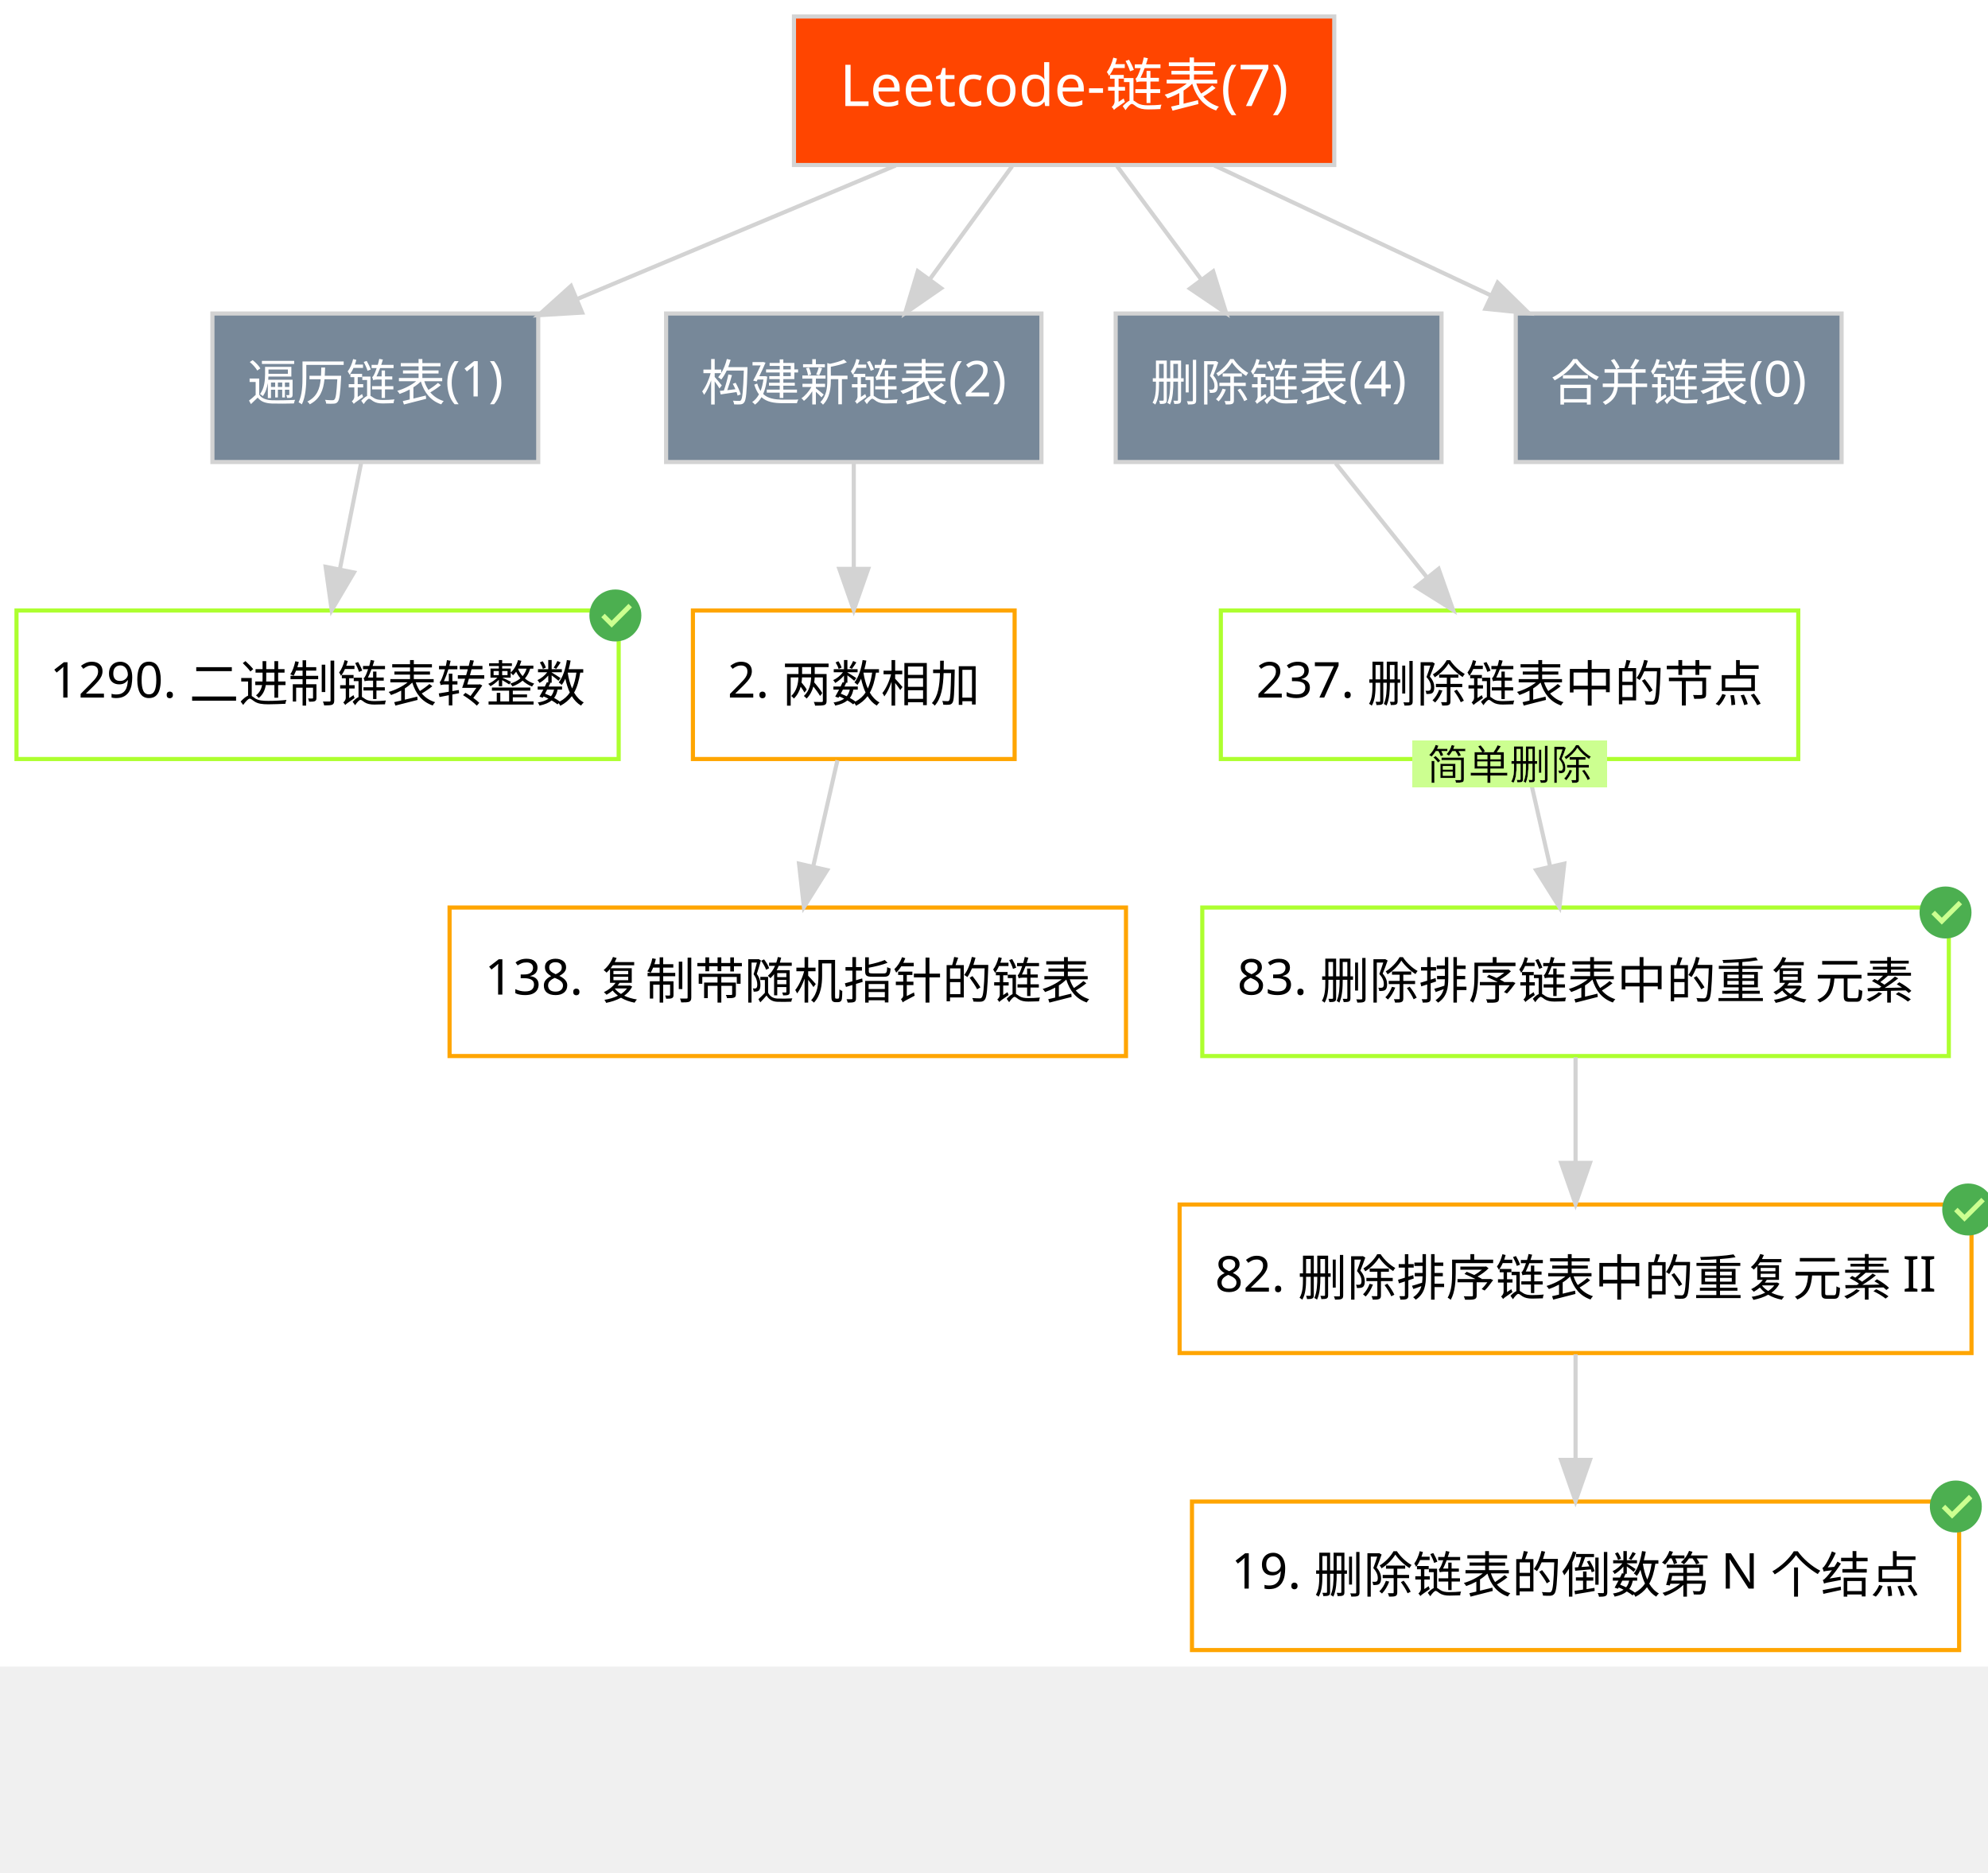
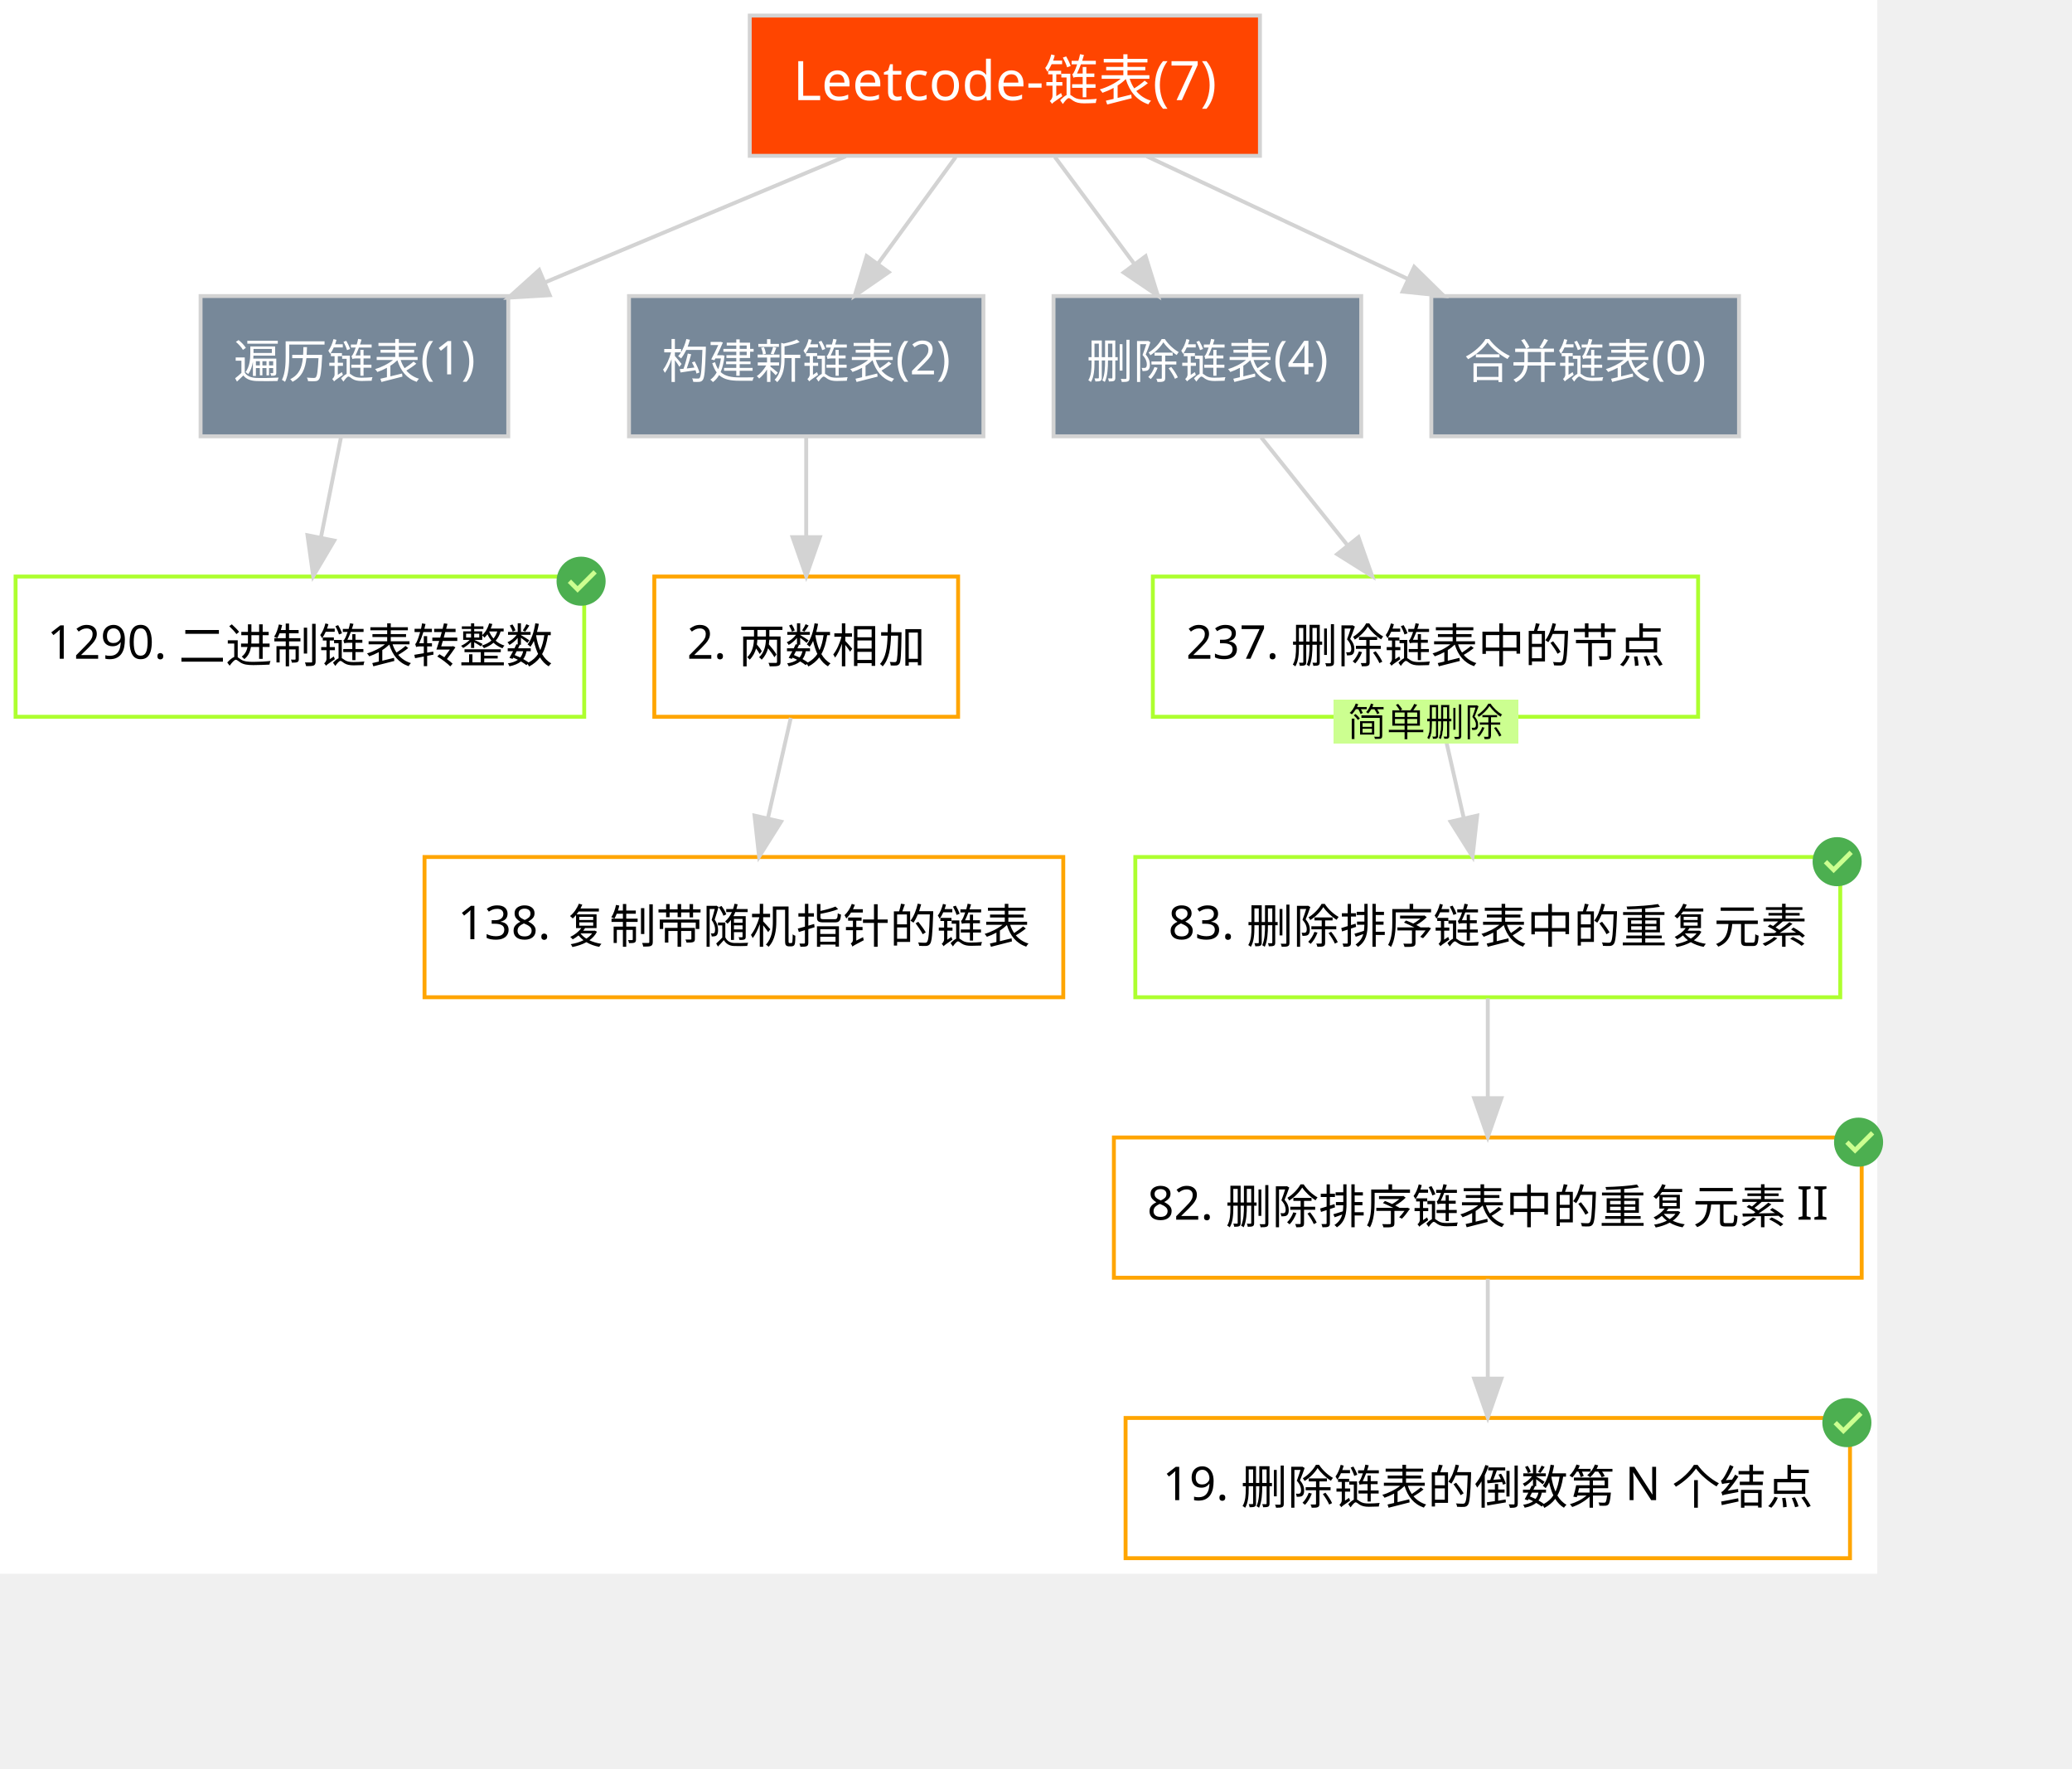
- <svg xmlns="http://www.w3.org/2000/svg" xmlns:xlink="http://www.w3.org/1999/xlink" height="454pt" viewBox="0.00 0.00 482.00 454.0" width="482pt">
+ <svg xmlns="http://www.w3.org/2000/svg" xmlns:xlink="http://www.w3.org/1999/xlink" height="454pt" viewBox="0.00 0.00 532.0 454.0" width="532pt">
  <g class="graph" id="graph0" transform="scale(1 1) rotate(0) translate(4 400)">
    <polygon fill="white" points="-4,4 -4,-400 478,-400 478,4 -4,4" stroke="transparent" />
    <g class="node" id="node1">
      <g id="a_node1">
        <a target="_parent" xlink:href="https://leetcode-cn.com/tag/linked-list" xlink:title="Leetcode-链表(7)">
          <polygon fill="orangered" points="319.5,-396 188.5,-396 188.5,-360 319.5,-360 319.5,-396" stroke="lightgrey" />
          <text fill="white" font-family="Microsoft YaHei" font-size="14.00" text-anchor="middle" x="254" y="-374.3">
      Leetcode-链表(7)
     </text>
        </a>
      </g>
    </g>
    <g class="node" id="node2">
      <polygon fill="lightslategray" points="126.5,-324 47.5,-324 47.5,-288 126.5,-288 126.5,-324" stroke="lightgrey" />
      <text fill="white" font-family="Microsoft YaHei" font-size="12.00" text-anchor="middle" x="87" y="-302.9">
    遍历链表(1)
   </text>
    </g>
    <g class="edge" id="edge1">
      <path d="M213.15,-359.88C189.87,-350.12 160.56,-337.83 136.05,-327.56" fill="none" stroke="lightgrey" />
      <polygon fill="lightgrey" points="137.14,-324.22 126.57,-323.59 134.44,-330.68 137.14,-324.22" stroke="lightgrey" />
    </g>
    <g class="node" id="node4">
      <polygon fill="lightslategray" points="248.5,-324 157.5,-324 157.5,-288 248.5,-288 248.5,-324" stroke="lightgrey" />
      <text fill="white" font-family="Microsoft YaHei" font-size="12.00" text-anchor="middle" x="203" y="-302.9">
    构建新链表(2)
   </text>
    </g>
    <g class="edge" id="edge3">
      <path d="M241.39,-359.7C235.4,-351.47 228.12,-341.48 221.52,-332.42" fill="none" stroke="lightgrey" />
      <polygon fill="lightgrey" points="224.18,-330.13 215.46,-324.1 218.52,-334.25 224.18,-330.13" stroke="lightgrey" />
    </g>
    <g class="node" id="node7">
      <polygon fill="lightslategray" points="345.5,-324 266.5,-324 266.5,-288 345.5,-288 345.5,-324" stroke="lightgrey" />
      <text fill="white" font-family="Microsoft YaHei" font-size="12.00" text-anchor="middle" x="306" y="-302.9">
    删除链表(4)
   </text>
    </g>
    <g class="edge" id="edge6">
      <path d="M266.85,-359.7C273.03,-351.39 280.54,-341.28 287.32,-332.14" fill="none" stroke="lightgrey" />
      <polygon fill="lightgrey" points="290.14,-334.22 293.29,-324.1 284.52,-330.04 290.14,-334.22" stroke="lightgrey" />
    </g>
    <g class="node" id="node12">
      <polygon fill="lightslategray" points="442.5,-324 363.5,-324 363.5,-288 442.5,-288 442.5,-324" stroke="lightgrey" />
      <text fill="white" font-family="Microsoft YaHei" font-size="12.00" text-anchor="middle" x="403" y="-302.9">
    合并链表(0)
   </text>
    </g>
    <g class="edge" id="edge11">
      <path d="M290.45,-359.88C310.64,-350.39 335.92,-338.51 357.41,-328.42" fill="none" stroke="lightgrey" />
      <polygon fill="lightgrey" points="359.11,-331.49 366.67,-324.07 356.13,-325.15 359.11,-331.49" stroke="lightgrey" />
    </g>
    <g class="node" id="node3">
      <g id="a_node3">
        <a target="_parent" xlink:href="https://leetcode-cn.com/problems/convert-binary-number-in-a-linked-list-to-integer" xlink:title="1290. 二进制链表转整数">
          <polygon fill="none" points="146,-252 0,-252 0,-216 146,-216 146,-252" stroke="greenyellow" />
          <text font-family="Microsoft YaHei" font-size="12.00" text-anchor="middle" x="73" y="-230.9">
      1290. 二进制链表转整数
     </text>
        </a>
      </g>
      <g transform="translate(138.0, -258.0) scale(0.3)">
        <circle cx="24" cy="24" fill="#4caf50" r="21" />
        <polygon fill="#ccff90" points="34.6,14.6 21,28.2 15.4,22.6 12.6,25.4 21,33.8 37.4,17.4" />
      </g>
    </g>
    <g class="edge" id="edge2">
      <path d="M83.54,-287.7C82,-279.98 80.14,-270.71 78.42,-262.11" fill="none" stroke="lightgrey" />
      <polygon fill="lightgrey" points="81.81,-261.22 76.42,-252.1 74.95,-262.6 81.81,-261.22" stroke="lightgrey" />
    </g>
    <g class="node" id="node5">
      <g id="a_node5">
        <a target="_parent" xlink:href="https://leetcode-cn.com/problems/add-two-numbers" xlink:title="2. 两数相加">
          <polygon fill="none" points="242,-252 164,-252 164,-216 242,-216 242,-252" stroke="orange" />
          <text font-family="Microsoft YaHei" font-size="12.00" text-anchor="middle" x="203" y="-230.9">
      2. 两数相加
     </text>
        </a>
      </g>
    </g>
    <g class="edge" id="edge4">
      <path d="M203,-287.7C203,-279.98 203,-270.71 203,-262.11" fill="none" stroke="lightgrey" />
      <polygon fill="lightgrey" points="206.5,-262.1 203,-252.1 199.5,-262.1 206.5,-262.1" stroke="lightgrey" />
    </g>
    <g class="node" id="node6">
      <g id="a_node6">
        <a target="_parent" xlink:href="https://leetcode-cn.com/problems/copy-list-with-random-pointer" xlink:title="138. 复制带随机指针的链表">
          <polygon fill="none" points="269,-180 105,-180 105,-144 269,-144 269,-180" stroke="orange" />
          <text font-family="Microsoft YaHei" font-size="12.00" text-anchor="middle" x="187" y="-158.9">
      138. 复制带随机指针的链表
     </text>
        </a>
      </g>
    </g>
    <g class="edge" id="edge5">
      <path d="M199.04,-215.7C197.28,-207.98 195.16,-198.71 193.2,-190.11" fill="none" stroke="lightgrey" />
      <polygon fill="lightgrey" points="196.55,-189.07 190.91,-180.1 189.73,-190.63 196.55,-189.07" stroke="lightgrey" />
    </g>
    <g class="node" id="node8">
      <g id="a_node8">
        <a target="_parent" xlink:href="https://leetcode-cn.com/problems/delete-node-in-a-linked-list" xlink:title="237. 删除链表中的节点">
          <polygon fill="none" points="432,-252 292,-252 292,-216 432,-216 432,-252" stroke="greenyellow" />
          <text font-family="Microsoft YaHei" font-size="12.00" text-anchor="middle" x="362" y="-230.9">
      237. 删除链表中的节点
     </text>
        </a>
      </g>
    </g>
    <g class="edge" id="edge7">
      <path d="M319.84,-287.7C326.49,-279.39 334.58,-269.28 341.89,-260.14" fill="none" stroke="lightgrey" />
      <polygon fill="lightgrey" points="344.8,-262.1 348.32,-252.1 339.34,-257.73 344.8,-262.1" stroke="lightgrey" />
    </g>
    <g class="node" id="node9">
      <g id="a_node9">
        <a target="_parent" xlink:href="https://leetcode-cn.com/problems/remove-duplicates-from-sorted-list" xlink:title="83. 删除排序链表中的重复元素">
          <polygon fill="none" points="468.5,-180 287.5,-180 287.5,-144 468.5,-144 468.5,-180" stroke="greenyellow" />
          <text font-family="Microsoft YaHei" font-size="12.00" text-anchor="middle" x="378" y="-158.9">
      83. 删除排序链表中的重复元素
     </text>
        </a>
      </g>
      <g transform="translate(460.5, -186.0) scale(0.3)">
        <circle cx="24" cy="24" fill="#4caf50" r="21" />
        <polygon fill="#ccff90" points="34.6,14.6 21,28.2 15.4,22.6 12.6,25.4 21,33.8 37.4,17.4" />
      </g>
    </g>
    <g class="edge" id="edge8">
      <path d="M365.96,-215.7C367.72,-207.98 369.84,-198.71 371.8,-190.11" fill="none" stroke="lightgrey" />
      <polygon fill="lightgrey" points="375.27,-190.63 374.09,-180.1 368.45,-189.07 375.27,-190.63" stroke="lightgrey" />
    </g>
    <g class="node" id="node10">
      <g id="a_node10">
        <a target="_parent" xlink:href="https://leetcode-cn.com/problems/remove-duplicates-from-sorted-list-ii" xlink:title="82. 删除排序链表中的重复元素 II">
          <polygon fill="none" points="474,-108 282,-108 282,-72 474,-72 474,-108" stroke="orange" />
          <text font-family="Microsoft YaHei" font-size="12.00" text-anchor="middle" x="378" y="-86.9">
      82. 删除排序链表中的重复元素 II
     </text>
        </a>
      </g>
      <g transform="translate(466.0, -114.0) scale(0.3)">
        <circle cx="24" cy="24" fill="#4caf50" r="21" />
        <polygon fill="#ccff90" points="34.6,14.6 21,28.2 15.4,22.6 12.6,25.4 21,33.8 37.4,17.4" />
      </g>
    </g>
    <g class="edge" id="edge9">
      <path d="M378,-143.7C378,-135.98 378,-126.71 378,-118.11" fill="none" stroke="lightgrey" />
      <polygon fill="lightgrey" points="381.5,-118.1 378,-108.1 374.5,-118.1 381.5,-118.1" stroke="lightgrey" />
    </g>
    <g class="node" id="node11">
      <g id="a_node11">
        <a target="_parent" xlink:href="https://leetcode-cn.com/problems/remove-nth-node-from-end-of-list" xlink:title="19. 删除链表的倒数第 N 个结点">
          <polygon fill="none" points="471,-36 285,-36 285,0 471,0 471,-36" stroke="orange" />
          <text font-family="Microsoft YaHei" font-size="12.00" text-anchor="middle" x="378" y="-14.9">
      19. 删除链表的倒数第 N 个结点
     </text>
        </a>
      </g>
      <g transform="translate(463.0, -42.0) scale(0.3)">
        <circle cx="24" cy="24" fill="#4caf50" r="21" />
        <polygon fill="#ccff90" points="34.6,14.6 21,28.2 15.4,22.6 12.6,25.4 21,33.8 37.4,17.4" />
      </g>
    </g>
    <g class="edge" id="edge10">
      <path d="M378,-71.7C378,-63.98 378,-54.71 378,-46.11" fill="none" stroke="lightgrey" />
      <polygon fill="lightgrey" points="381.5,-46.1 378,-36.1 374.5,-46.1 381.5,-46.1" stroke="lightgrey" />
    </g>
    <g class="key">
      <defs>
        <filter height="1.2" id="solid" width="1.2" x="-0.1" y="-0.1">
          <feFlood flood-color="#ccff90" result="bg" />
          <feMerge>
            <feMergeNode in="bg" />
            <feMergeNode in="SourceGraphic" />
          </feMerge>
        </filter>
      </defs>
      <text filter="url(#solid)" font-family="Microsoft YaHei" font-size="10.00" text-anchor="middle" x="362.0" y="-211.0">
    简单删除
   </text>
    </g>
  </g>
</svg>
